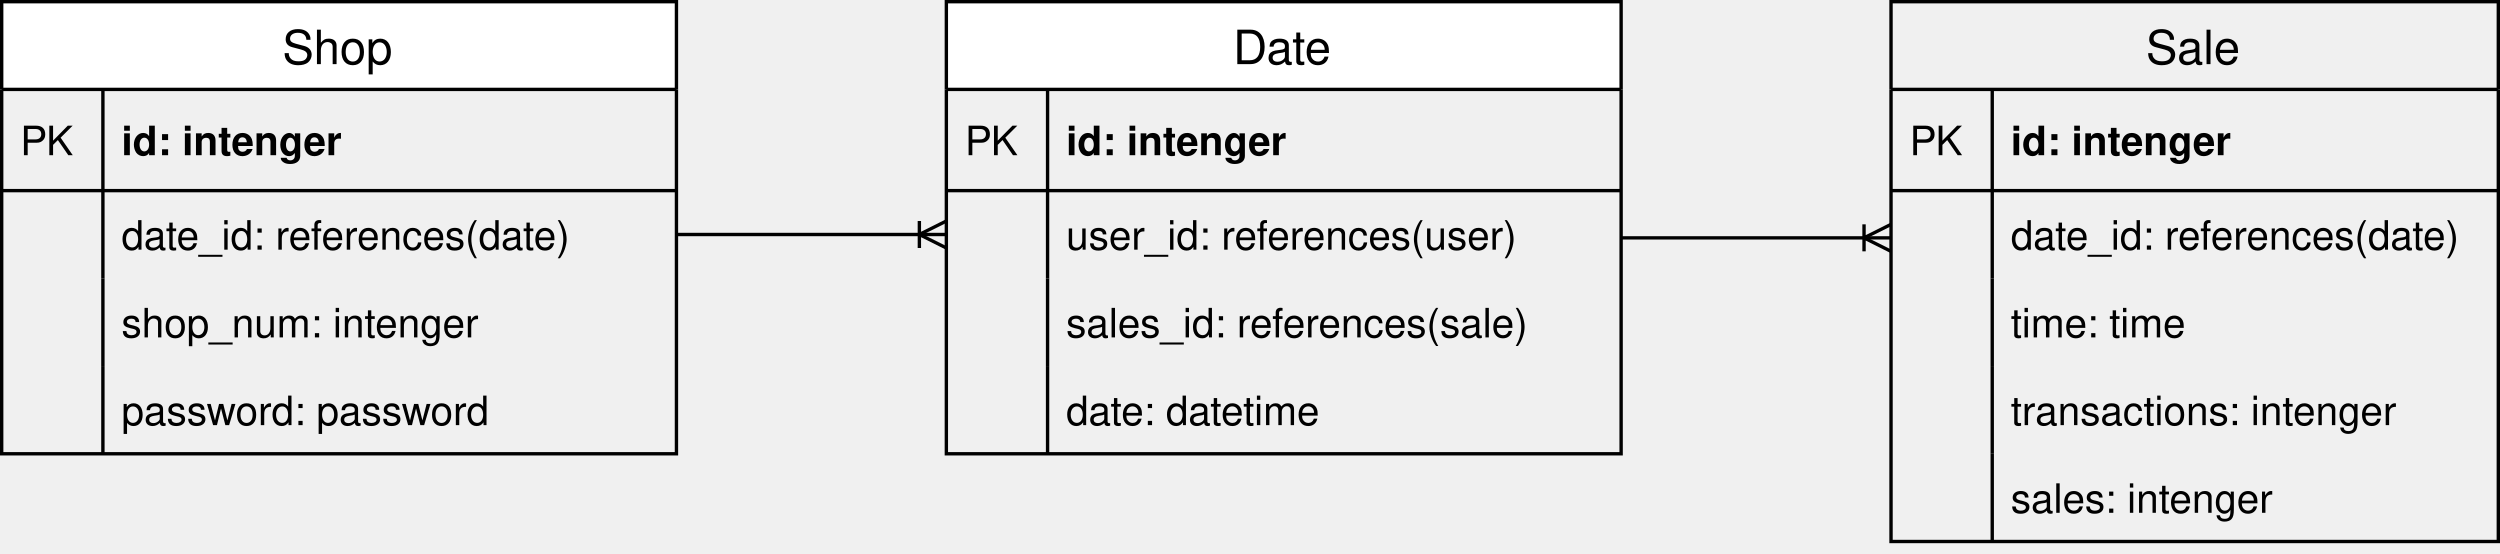
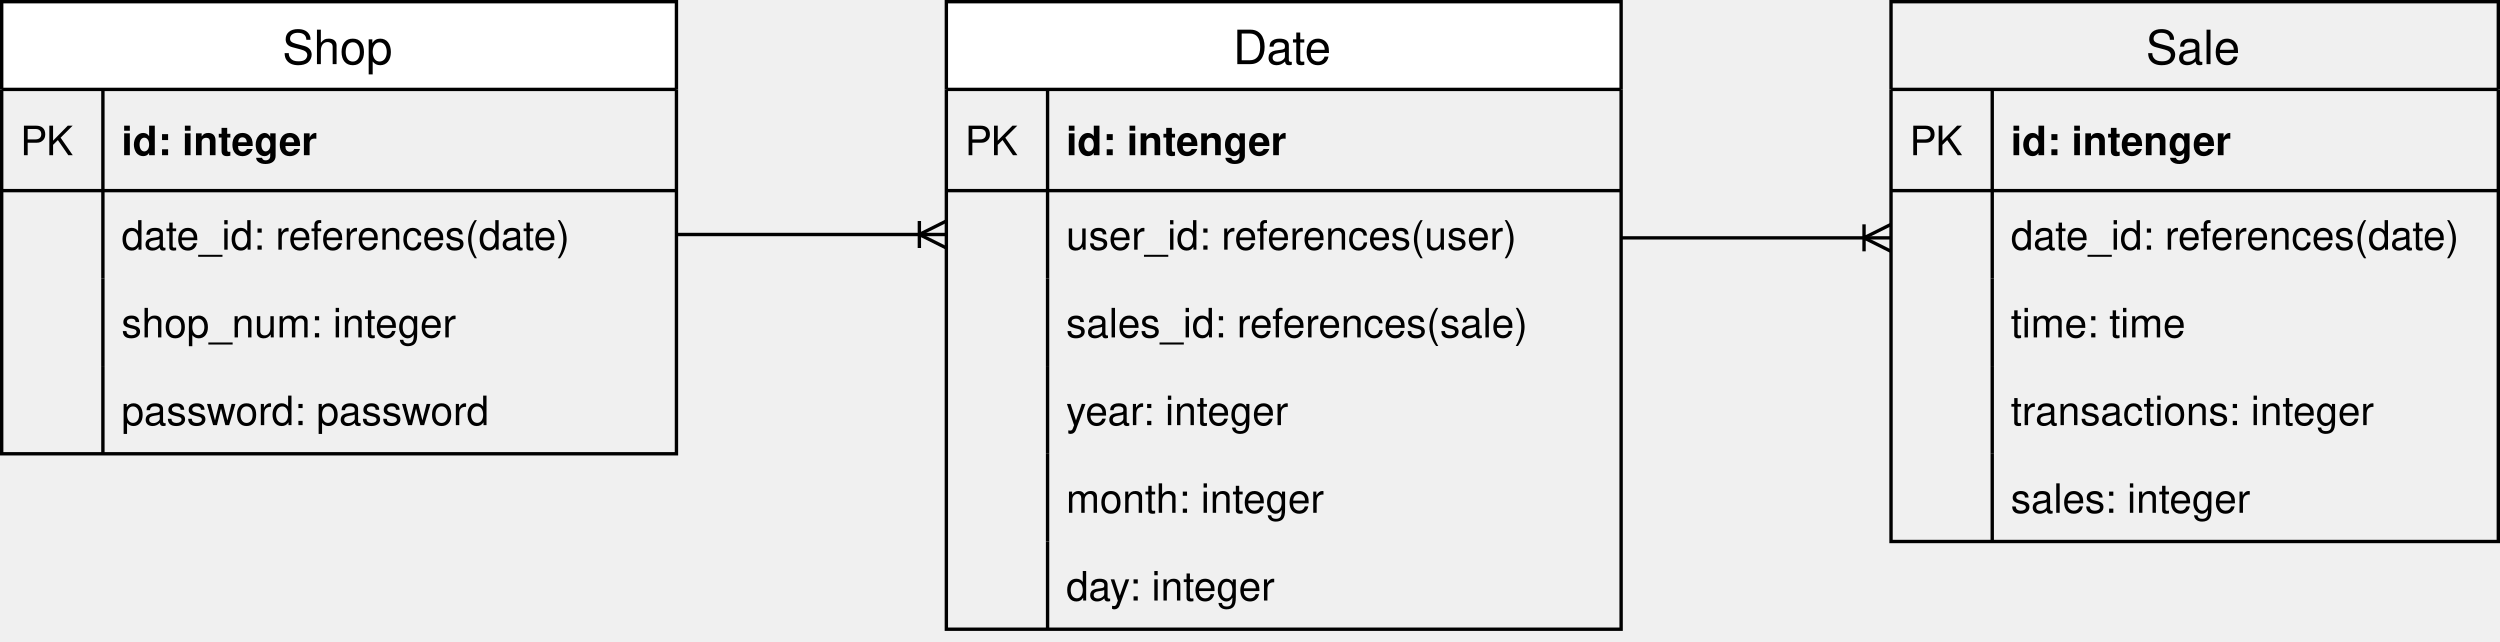
- <svg xmlns="http://www.w3.org/2000/svg" version="1.1" width="741px" height="164px" viewBox="-0.5 -0.5 741 164" content="&lt;mxfile host=&quot;7f78cb22-7115-44a5-8f00-6ecd684193c4&quot; modified=&quot;2020-09-10T07:31:38.977Z&quot; agent=&quot;5.0 (Macintosh; Intel Mac OS X 10_15_6) AppleWebKit/537.36 (KHTML, like Gecko) Code/1.47.1 Chrome/78.0.39.130 Electron/7.3.2 Safari/537.36&quot; etag=&quot;vA0HvbtoqCxhLWytvehO&quot; version=&quot;13.1.3&quot; pages=&quot;2&quot;&gt;&lt;diagram id=&quot;6hGFLwfOUW9BJ-s0fimq&quot; name=&quot;Page-1&quot;&gt;7VzbjuI4EP0apN2XUS4kwGND985K2y21mpF29mnkJoZY68TIMQ3M16+d2LngMB0ggaC1xENcvtepOsRVhoE7i3ZfKViHLySAeOBYwW7gPg4cx3WcgfhYwT4TeLadCVYUBZmoJJijn1AKLSndoAAmlYaMEMzQuipckDiGC1aRAUrJttpsSXB11jVYQU0wXwCsS/9GAQsz6dgZFfI/IVqFambbn2Q1EVCN5U6SEARkWxK5TwN3Rglh2VO0m0EsdKf0kvX740htvjAKY9akgz/OenwAvJGbm4ttZotje7XjZIsiDGJemi5JzOayxuLlRYhw8Az2ZCNmTBhY/KtK05BQ9JO3B5hX2VzAqymTgDp+pcVc9JRjUpjwNq9qG/aB6AXsKg2fQcLUagjGYJ2g93R9omME6ArFU8IYiWQjgNEq5s8LPhakak/ZquyhKCOMZwQTXvcYk3Tbumalsj8gZXBXEklNf4UkgozueRNZ61sSdWn2zlCWt4UR2WMpC8sG5EshkIa7yscusOUPEt4jUE80qEXVg2jC1RCvuCY02EOwFo982wwB/MadCcQrUTtlZC21ieFSaZ/KNYvnd6Vxu6TxrO1U6Axxf3qQ4ggFQTpqjeKTNVigePWczeIOC9GbnE2ICB9yiVNXCvlgMBarIQww8J5b6prwjaYa9Kb8w3U6s754A4/vdMbLdlHmH9GcshmJE0YBSjGH3My2UJjaNKBk/Y0bFlS7LXuFd2BRTq355K73uf0oe/GbmYvbgrWMLM1aXv+62D7ey15Yg3VTM6naRGsm8RnqYpvSoBvgOzmCb/69JNdRof4K7iWg3a5wtjWcA8DgD0UNFC4h39MCJr8J+e/dUIT1OfbpYHfODy3zgdeQDxRvXGQnjmYnt2aDzCLugQpGx14VWqOCViB2NYgZimDGA+mT8f3e+P7YuaLvD43vn+/77hFo++X7nu77FMQJWDDEtXCNY4LhgXN4wLbGVyQC3xDB+UTgHcG2X0SgRwkSgKFhgP4ygDu8HgOM9bCAYYDGDNB5RKANiCcNIIbBCqpoF98eYvs3iIF4VXgqajSNhCxScWAYBw8iEM+LT28c5m/kBcR7UbFD7LtqxJ//EbB88WTpUcV908JeFWK+xe/lQqmXKBbd0pLqpyMk0UjIhi7kViVmTLmx0LKM8wst/NJDyx5p1cV1lZCm2vuAlVXUgSjneBVGWgSW83SCpIShfRAZyjYke5XTAQcDuQcDuYcDZWrQBkptKt94IzNz9EPFI2D/+8zDUZtsnmY4BLEuzeDUmqP6JvmF5RVsXsw3OpjP0ufzG5AVwFwlMbeBKdnEQXKpfeknGpPuuGG6I/f3S9IdtWbbRhjc0U82Jt1x0suN0/nxphWcRxrOmwTSunSHkJt0R2cHndP5oCbdUcsHbbwEO/q9iFuzwf2cc3In6/U5xzkS6ajjAlFhuKBHXFCT/uiMC1wT87iAC+4i5uHrhwVx2yHjAfFk0p/98v+6tEdnBOCbtMcF16DuIu3haAjPQ65iE4y6NBg17CIW1fibW0PVhIBuGQI6leWvGQHSw9EmAHQS0Xd+z6UNlPUzn7nteptXvlO54JrRH9uc+M7ngbs48OnnvYS/7/2IN5G56NJTArhmyMcc+M73/7s47+lpoDVIki2h8kUgLxn/74v/XzXkY9I/F1xzuwcCmOgRHw3h7m656UqTGurNlTLvs5tgTa+UHf7oub0rZbxY/FA+a17824D79B8=&lt;/diagram&gt;&lt;diagram id=&quot;i3psQbkPupEsxfp0O1LO&quot; name=&quot;Page-2&quot;&gt;ldFPD4IgFADwT8OxLWGVna1sbZ5cdmZASgOfEU3r06cDM9alLuzx4/HnPRBJdJca2lQZcKEQnvMOkQ3COF7H/TjAw8EiihyURnJHH5DLp/A493qXXNyCRAugrGxCZFDXgtnAqDHQhmlnUOGtDS3FF+SMqm89SW4rXxZeTb4XsqzGm6Pl2q1oOib7Sm4V5dB+ENkikhgA6yLdJUINvRv7smvxMU0u1+yQs+ys76Roipk7bPfPlncJRtT216P7YHpaPwn+l2xf&lt;/diagram&gt;&lt;/mxfile&gt;">
+ <svg xmlns="http://www.w3.org/2000/svg" version="1.1" width="741px" height="190px" viewBox="-0.5 -0.5 741 190" content="&lt;mxfile host=&quot;7f78cb22-7115-44a5-8f00-6ecd684193c4&quot; modified=&quot;2020-09-10T08:20:58.456Z&quot; agent=&quot;5.0 (Macintosh; Intel Mac OS X 10_15_6) AppleWebKit/537.36 (KHTML, like Gecko) Code/1.47.1 Chrome/78.0.39.130 Electron/7.3.2 Safari/537.36&quot; etag=&quot;17sLBOjHyR9Yhlzfi7iW&quot; version=&quot;13.1.3&quot; pages=&quot;2&quot;&gt;&lt;diagram id=&quot;6hGFLwfOUW9BJ-s0fimq&quot; name=&quot;Page-1&quot;&gt;7VxRb+I4EP41SHcvK5JACo+F9vaka6WqrHR7TyuXuMQ6J0aOKbC//saJTRIctgESCDpLqIrHjp2Zb+YjnnHpedNo85WjZfjMAkx7bj/Y9LyHnuuOxiP4KwXbTOB6biZYcBJkIicXzMhPrIR9JV2RACelgYIxKsiyLJyzOMZzUZIhztm6POyd0fKqS7TAhmA2R9SU/k0CESq13Ltc/icmi1Cv7PjjrCdCerDSJAlRwNYFkffY86acMZFdRZspptJ22i7ZfX8c6N09GMexqHODr5D4QHSllJtJNbOHE1utcbImEUUxtCbvLBYz1dOH9jwkNHhCW7aSKyYCzf/VrUnIOPkJ4xGFLgcE0M2FAtT1SyNm8k41J8cJjHnRajh7ome0KQ18QonQT8MoRcuEvKXPJ2+MEF+QeMKEYJEahChZxHA9h7kw1zplT+UMZJtQOmWUQd9DzFK1TcsqY39gLvCmIFKW/opZhAXfwhDV6/cV6trtB6q9zp3IGSlZWHQgXwmRctzFbu4cW7hQ8B6AemxALbvu5RAwQ7wASxiwh2gpL0FtQRB9hWBC8UL2TgRbKmtS/K6tz9Uzy+s3bXGnYPFs7ETajEA83StxRIIgnbXC8MkSzUm8eMpW8Qa56FWtJkUMpnynaSiFMBmO5dMwgQR623nqkoGiqQWHE/iATaf9L8PeEDSdQtvJ2/CRw7mYsjgRHJEUcwxutsbS1SYBZ8tv4FhYa1uMiuGeR7mV7rMLvc/9R/uLX89dvAa85a5veMvLX2f7x1sxCiuwrusmZZ9ozCU+Q12qqRy6Br7jA/juvpfUc5Sov4R7AWivLZwdA+cACfxDUwPH7xh0muPkNyn/vR2K6H+OfTrZjfNDw3wwrMkHmjfO8hPX8JNrs0HmEbdABXeHXhUao4JGIPYMiAWJcMYD6ZWN/c7E/si9YOwPbOyfHvveAWi7FftDM/Y5ihM0FwSskG8TWtslWBo4hQac/uiCPOBbHjidB4YHsO0WD5hJggRRbAmgswTgDS5HACMzKWAJoDYBtJ4PaALicQ2IcbDAOtcF6hGxfcUUyReFx7zHsEgoIp0FxnFwL9Pw0Hx8BZi/sWcUb2XHhojvehBc/yNh+TJUrQed9U0bW92IQcXvxUbhLtnMb0tb+j4TIYVGwlZ8rlRVmAkdxtLKKssvrfDLCC1GZL8qq6uFPLXeBy49RRWIao0X6aR5WnlXTFCUMHD28kKZQuquYjFgbyJvbyJvf6LMDMZEqU/tFK/lZq65pXhA4n9fdzjok/WLDPsgVhUZ3Ep3HP2CPtRyOZvn693trdc31/NrkBWiYJIYfGDCVnGQnOtf5n7GFjuuWOzYxfs5xY5Kt20iCe6aGxtb7Djq5cZtfXfTCM53Bs6rBPOqYoeU22JHaxud4/mgothRyQdNvAS75qmIa7PB7exzdkHW6X2OeyDRUcUFssNyQYe4oKL40RoXeDbncQYX3ETOwzc3C1uMuM15djT8q4oercW/b4seZ5yBuomix9g8+BCBaqElgNYIoMIhTE44qujRGgGM7emH4wigdrCXMc+i8DoEYL4ABGhrw7+r4e/XTGk34hv2+/8y4T+8Wvi7BsKzEExsoGxrUXVf1FXvYK80VLsUpb/fz9q4G6gWK0C2AHThAtCxm7xL1n/MNzxb/jlqn9f6GdcmUDYzvvY/Xa6T8TmWCy5Z+3Fsvvd0HriJdK+52Uvgde9HvIrsjq+b8X/Jeo/d7p0e/jeR7TXPgCxRkqwZV+8Bu5aN/67E/0ULPvbsxxln3G+BAMZmvsdAuL0j7qbRlIU6c558+Nkx8Lrnyfd/76S58+TQzH8jJxue/9CQ9/gf&lt;/diagram&gt;&lt;diagram id=&quot;i3psQbkPupEsxfp0O1LO&quot; name=&quot;Page-2&quot;&gt;ldFPD4IgFADwT8OxLWGVna1sbZ5cdmZASgOfEU3r06cDM9alLuzx4/HnPRBJdJca2lQZcKEQnvMOkQ3COF7H/TjAw8EiihyURnJHH5DLp/A493qXXNyCRAugrGxCZFDXgtnAqDHQhmlnUOGtDS3FF+SMqm89SW4rXxZeTb4XsqzGm6Pl2q1oOib7Sm4V5dB+ENkikhgA6yLdJUINvRv7smvxMU0u1+yQs+ys76Roipk7bPfPlncJRtT216P7YHpaPwn+l2xf&lt;/diagram&gt;&lt;/mxfile&gt;">
  <defs>
    <clipPath id="mx-clip-594-26-142-30-0">
      <rect x="594" y="26" width="142" height="30" />
    </clipPath>
    <clipPath id="mx-clip-564-26-22-30-0">
      <rect x="564" y="26" width="22" height="30" />
    </clipPath>
    <clipPath id="mx-clip-594-61-142-26-0">
      <rect x="594" y="61" width="142" height="26" />
    </clipPath>
    <clipPath id="mx-clip-594-87-142-26-0">
      <rect x="594" y="87" width="142" height="26" />
    </clipPath>
    <clipPath id="mx-clip-594-113-142-26-0">
      <rect x="594" y="113" width="142" height="26" />
    </clipPath>
    <clipPath id="mx-clip-594-139-142-26-0">
      <rect x="594" y="139" width="142" height="26" />
    </clipPath>
    <clipPath id="mx-clip-314-26-162-30-0">
      <rect x="314" y="26" width="162" height="30" />
    </clipPath>
    <clipPath id="mx-clip-284-26-22-30-0">
      <rect x="284" y="26" width="22" height="30" />
    </clipPath>
    <clipPath id="mx-clip-314-61-162-26-0">
      <rect x="314" y="61" width="162" height="26" />
    </clipPath>
    <clipPath id="mx-clip-314-87-162-26-0">
      <rect x="314" y="87" width="162" height="26" />
    </clipPath>
    <clipPath id="mx-clip-314-113-162-26-0">
      <rect x="314" y="113" width="162" height="26" />
+     </clipPath>
+     <clipPath id="mx-clip-314-139-162-26-0">
+       <rect x="314" y="139" width="162" height="26" />
+     </clipPath>
+     <clipPath id="mx-clip-314-165-162-26-0">
+       <rect x="314" y="165" width="162" height="26" />
    </clipPath>
    <clipPath id="mx-clip-34-26-162-30-0">
      <rect x="34" y="26" width="162" height="30" />
    </clipPath>
    <clipPath id="mx-clip-4-26-22-30-0">
      <rect x="4" y="26" width="22" height="30" />
    </clipPath>
    <clipPath id="mx-clip-34-61-162-26-0">
      <rect x="34" y="61" width="162" height="26" />
    </clipPath>
    <clipPath id="mx-clip-34-87-162-26-0">
      <rect x="34" y="87" width="162" height="26" />
    </clipPath>
    <clipPath id="mx-clip-34-113-162-26-0">
      <rect x="34" y="113" width="162" height="26" />
    </clipPath>
  </defs>
  <g>
    <path d="M 560 26 L 560 0 L 740 0 L 740 26" fill="none" stroke="#000000" stroke-miterlimit="10" pointer-events="all" />
    <path d="M 560 26 L 560 160 L 740 160 L 740 26" fill="none" stroke="#000000" stroke-miterlimit="10" pointer-events="none" />
    <path d="M 560 26 L 740 26" fill="none" stroke="#000000" stroke-miterlimit="10" pointer-events="none" />
    <g fill="#000000" font-family="Helvetica" text-anchor="middle" font-size="14px">
      <text x="649.5" y="18.5">
                Sale
            </text>
    </g>
    <path d="M 560 26 M 740 26 M 740 56 L 560 56" fill="none" stroke="#000000" stroke-miterlimit="10" pointer-events="none" />
    <g fill="#000000" font-family="Helvetica" font-weight="bold" text-decoration="underline" clip-path="url(#mx-clip-594-26-142-30-0)" font-size="12px">
      <text x="595.5" y="45.5">
                id: intenger
            </text>
    </g>
    <path d="M 560 26 M 590 26 L 590 56 M 560 56" fill="none" stroke="#000000" stroke-miterlimit="10" pointer-events="none" />
    <g fill="#000000" font-family="Helvetica" clip-path="url(#mx-clip-564-26-22-30-0)" font-size="12px">
      <text x="565.5" y="45.5">
                PK
            </text>
    </g>
    <path d="M 560 56 M 740 56 M 740 82 M 560 82" fill="none" stroke="#000000" stroke-miterlimit="10" pointer-events="none" />
    <g fill="#000000" font-family="Helvetica" clip-path="url(#mx-clip-594-61-142-26-0)" font-size="12px">
      <text x="595.5" y="73.5">
                date_id: references(date)
            </text>
    </g>
    <path d="M 560 56 M 590 56 L 590 82 M 560 82" fill="none" stroke="#000000" stroke-miterlimit="10" pointer-events="none" />
    <path d="M 560 82 M 740 82 M 740 108 M 560 108" fill="none" stroke="#000000" stroke-miterlimit="10" pointer-events="none" />
    <g fill="#000000" font-family="Helvetica" clip-path="url(#mx-clip-594-87-142-26-0)" font-size="12px">
      <text x="595.5" y="99.5">
                time: time
            </text>
    </g>
    <path d="M 560 82 M 590 82 L 590 108 M 560 108" fill="none" stroke="#000000" stroke-miterlimit="10" pointer-events="none" />
    <path d="M 560 108 M 740 108 M 740 134 M 560 134" fill="none" stroke="#000000" stroke-miterlimit="10" pointer-events="none" />
    <g fill="#000000" font-family="Helvetica" clip-path="url(#mx-clip-594-113-142-26-0)" font-size="12px">
      <text x="595.5" y="125.5">
-                 transactions: intenger
+                 transactions: integer
            </text>
    </g>
    <path d="M 560 108 M 590 108 L 590 134 M 560 134" fill="none" stroke="#000000" stroke-miterlimit="10" pointer-events="none" />
    <path d="M 560 134 M 740 134 M 740 160 M 560 160" fill="none" stroke="#000000" stroke-miterlimit="10" pointer-events="none" />
    <g fill="#000000" font-family="Helvetica" clip-path="url(#mx-clip-594-139-142-26-0)" font-size="12px">
      <text x="595.5" y="151.5">
-                 sales: intenger
+                 sales: integer
            </text>
    </g>
    <path d="M 560 134 M 590 134 L 590 160 M 560 160" fill="none" stroke="#000000" stroke-miterlimit="10" pointer-events="none" />
    <path d="M 200 69 L 220 69 Q 230 69 240 69 L 245 69 Q 250 69 260 69 L 280 69" fill="none" stroke="#000000" stroke-miterlimit="10" pointer-events="none" />
    <path d="M 272 73 L 272 65 M 280 65 L 272 69 L 280 73" fill="none" stroke="#000000" stroke-miterlimit="10" pointer-events="none" />
    <path d="M 280 26 L 280 0 L 480 0 L 480 26" fill="#ffffff" stroke="#000000" stroke-miterlimit="10" pointer-events="none" />
-     <path d="M 280 26 L 280 134 L 480 134 L 480 26" fill="none" stroke="#000000" stroke-miterlimit="10" pointer-events="none" />
+     <path d="M 280 26 L 280 186 L 480 186 L 480 26" fill="none" stroke="#000000" stroke-miterlimit="10" pointer-events="none" />
    <path d="M 280 26 L 480 26" fill="none" stroke="#000000" stroke-miterlimit="10" pointer-events="none" />
    <g fill="#000000" font-family="Helvetica" text-anchor="middle" font-size="14px">
      <text x="379.5" y="18.5">
                Date
            </text>
    </g>
    <path d="M 280 26 M 480 26 M 480 56 L 280 56" fill="none" stroke="#000000" stroke-miterlimit="10" pointer-events="none" />
    <g fill="#000000" font-family="Helvetica" font-weight="bold" text-decoration="underline" clip-path="url(#mx-clip-314-26-162-30-0)" font-size="12px">
      <text x="315.5" y="45.5">
                id: intenger
            </text>
    </g>
    <path d="M 280 26 M 310 26 L 310 56 M 280 56" fill="none" stroke="#000000" stroke-miterlimit="10" pointer-events="none" />
    <g fill="#000000" font-family="Helvetica" clip-path="url(#mx-clip-284-26-22-30-0)" font-size="12px">
      <text x="285.5" y="45.5">
                PK
            </text>
    </g>
    <path d="M 280 56 M 480 56 M 480 82 M 280 82" fill="none" stroke="#000000" stroke-miterlimit="10" pointer-events="none" />
    <g fill="#000000" font-family="Helvetica" clip-path="url(#mx-clip-314-61-162-26-0)" font-size="12px">
      <text x="315.5" y="73.5">
                user_id: references(user)
            </text>
    </g>
    <path d="M 280 56 M 310 56 L 310 82 M 280 82" fill="none" stroke="#000000" stroke-miterlimit="10" pointer-events="none" />
    <path d="M 280 82 M 480 82 M 480 108 M 280 108" fill="none" stroke="#000000" stroke-miterlimit="10" pointer-events="none" />
    <g fill="#000000" font-family="Helvetica" clip-path="url(#mx-clip-314-87-162-26-0)" font-size="12px">
      <text x="315.5" y="99.5">
                sales_id: references(sale)
            </text>
    </g>
    <path d="M 280 82 M 310 82 L 310 108 M 280 108" fill="none" stroke="#000000" stroke-miterlimit="10" pointer-events="none" />
    <path d="M 280 108 M 480 108 M 480 134 M 280 134" fill="none" stroke="#000000" stroke-miterlimit="10" pointer-events="none" />
    <g fill="#000000" font-family="Helvetica" clip-path="url(#mx-clip-314-113-162-26-0)" font-size="12px">
      <text x="315.5" y="125.5">
-                 date: datetime
+                 year: integer
            </text>
    </g>
    <path d="M 280 108 M 310 108 L 310 134 M 280 134" fill="none" stroke="#000000" stroke-miterlimit="10" pointer-events="none" />
+     <path d="M 280 134 M 480 134 M 480 160 M 280 160" fill="none" stroke="#000000" stroke-miterlimit="10" pointer-events="none" />
+     <g fill="#000000" font-family="Helvetica" clip-path="url(#mx-clip-314-139-162-26-0)" font-size="12px">
+       <text x="315.5" y="151.5">
+                 month: integer
+             </text>
+     </g>
+     <path d="M 280 134 M 310 134 L 310 160 M 280 160" fill="none" stroke="#000000" stroke-miterlimit="10" pointer-events="none" />
+     <path d="M 280 160 M 480 160 M 480 186 M 280 186" fill="none" stroke="#000000" stroke-miterlimit="10" pointer-events="none" />
+     <g fill="#000000" font-family="Helvetica" clip-path="url(#mx-clip-314-165-162-26-0)" font-size="12px">
+       <text x="315.5" y="177.5">
+                 day: integer
+             </text>
+     </g>
+     <path d="M 280 160 M 310 160 L 310 186 M 280 186" fill="none" stroke="#000000" stroke-miterlimit="10" pointer-events="none" />
    <path d="M 0 26 L 0 0 L 200 0 L 200 26" fill="#ffffff" stroke="#000000" stroke-miterlimit="10" pointer-events="none" />
    <path d="M 0 26 L 0 134 L 200 134 L 200 26" fill="none" stroke="#000000" stroke-miterlimit="10" pointer-events="none" />
    <path d="M 0 26 L 200 26" fill="none" stroke="#000000" stroke-miterlimit="10" pointer-events="none" />
    <g fill="#000000" font-family="Helvetica" text-anchor="middle" font-size="14px">
      <text x="99.5" y="18.5">
                Shop
            </text>
    </g>
    <path d="M 0 26 M 200 26 M 200 56 L 0 56" fill="none" stroke="#000000" stroke-miterlimit="10" pointer-events="none" />
    <g fill="#000000" font-family="Helvetica" font-weight="bold" text-decoration="underline" clip-path="url(#mx-clip-34-26-162-30-0)" font-size="12px">
      <text x="35.5" y="45.5">
-                 id: intenger
+                 id: integer
            </text>
    </g>
    <path d="M 0 26 M 30 26 L 30 56 M 0 56" fill="none" stroke="#000000" stroke-miterlimit="10" pointer-events="none" />
    <g fill="#000000" font-family="Helvetica" clip-path="url(#mx-clip-4-26-22-30-0)" font-size="12px">
      <text x="5.5" y="45.5">
                PK
            </text>
    </g>
    <path d="M 0 56 M 200 56 M 200 82 M 0 82" fill="none" stroke="#000000" stroke-miterlimit="10" pointer-events="none" />
    <g fill="#000000" font-family="Helvetica" clip-path="url(#mx-clip-34-61-162-26-0)" font-size="12px">
      <text x="35.5" y="73.5">
                date_id: references(date)
            </text>
    </g>
    <path d="M 0 56 M 30 56 L 30 82 M 0 82" fill="none" stroke="#000000" stroke-miterlimit="10" pointer-events="none" />
    <path d="M 0 82 M 200 82 M 200 108 M 0 108" fill="none" stroke="#000000" stroke-miterlimit="10" pointer-events="none" />
    <g fill="#000000" font-family="Helvetica" clip-path="url(#mx-clip-34-87-162-26-0)" font-size="12px">
      <text x="35.5" y="99.5">
-                 shop_num: intenger
+                 shop_num: integer
            </text>
    </g>
    <path d="M 0 82 M 30 82 L 30 108 M 0 108" fill="none" stroke="#000000" stroke-miterlimit="10" pointer-events="none" />
    <path d="M 0 108 M 200 108 M 200 134 M 0 134" fill="none" stroke="#000000" stroke-miterlimit="10" pointer-events="none" />
    <g fill="#000000" font-family="Helvetica" clip-path="url(#mx-clip-34-113-162-26-0)" font-size="12px">
      <text x="35.5" y="125.5">
                password: password
            </text>
    </g>
    <path d="M 0 108 M 30 108 L 30 134 M 0 134" fill="none" stroke="#000000" stroke-miterlimit="10" pointer-events="none" />
    <path d="M 480 70 L 500 70 Q 510 70 520 70 L 525 70 Q 530 70 540 70 L 560 70" fill="none" stroke="#000000" stroke-miterlimit="10" pointer-events="none" />
    <path d="M 552 74 L 552 66 M 560 66 L 552 70 L 560 74" fill="none" stroke="#000000" stroke-miterlimit="10" pointer-events="none" />
  </g>
</svg>
